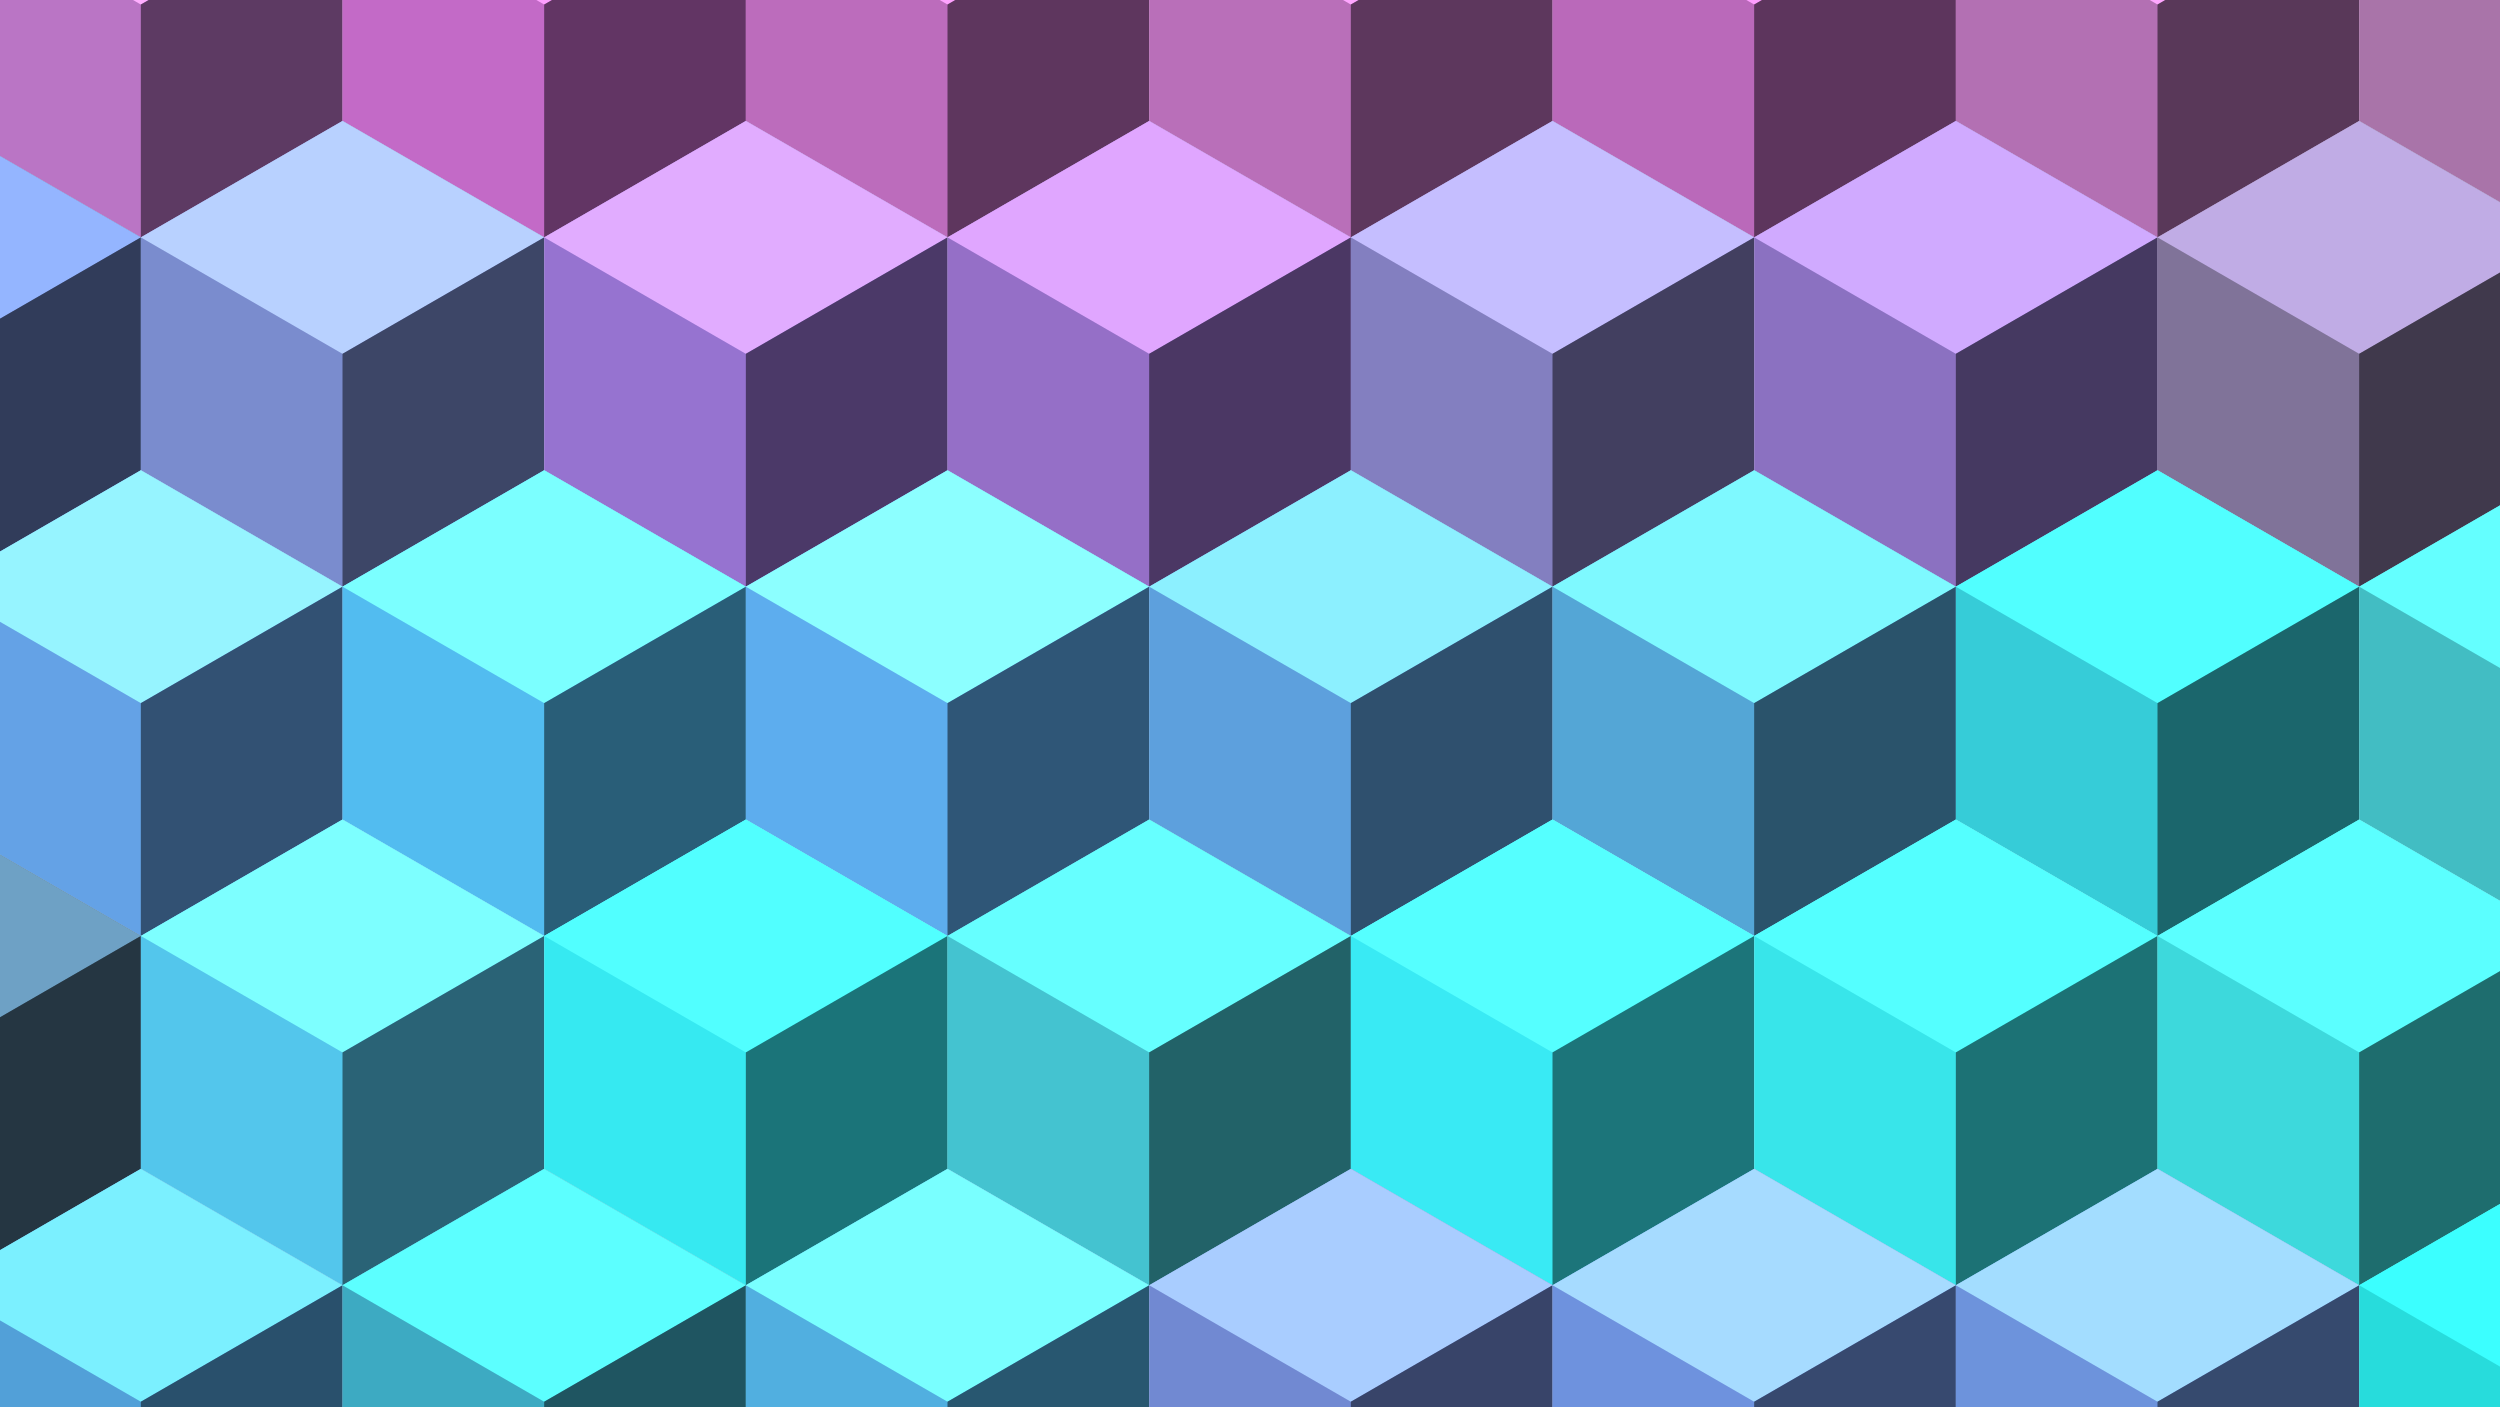
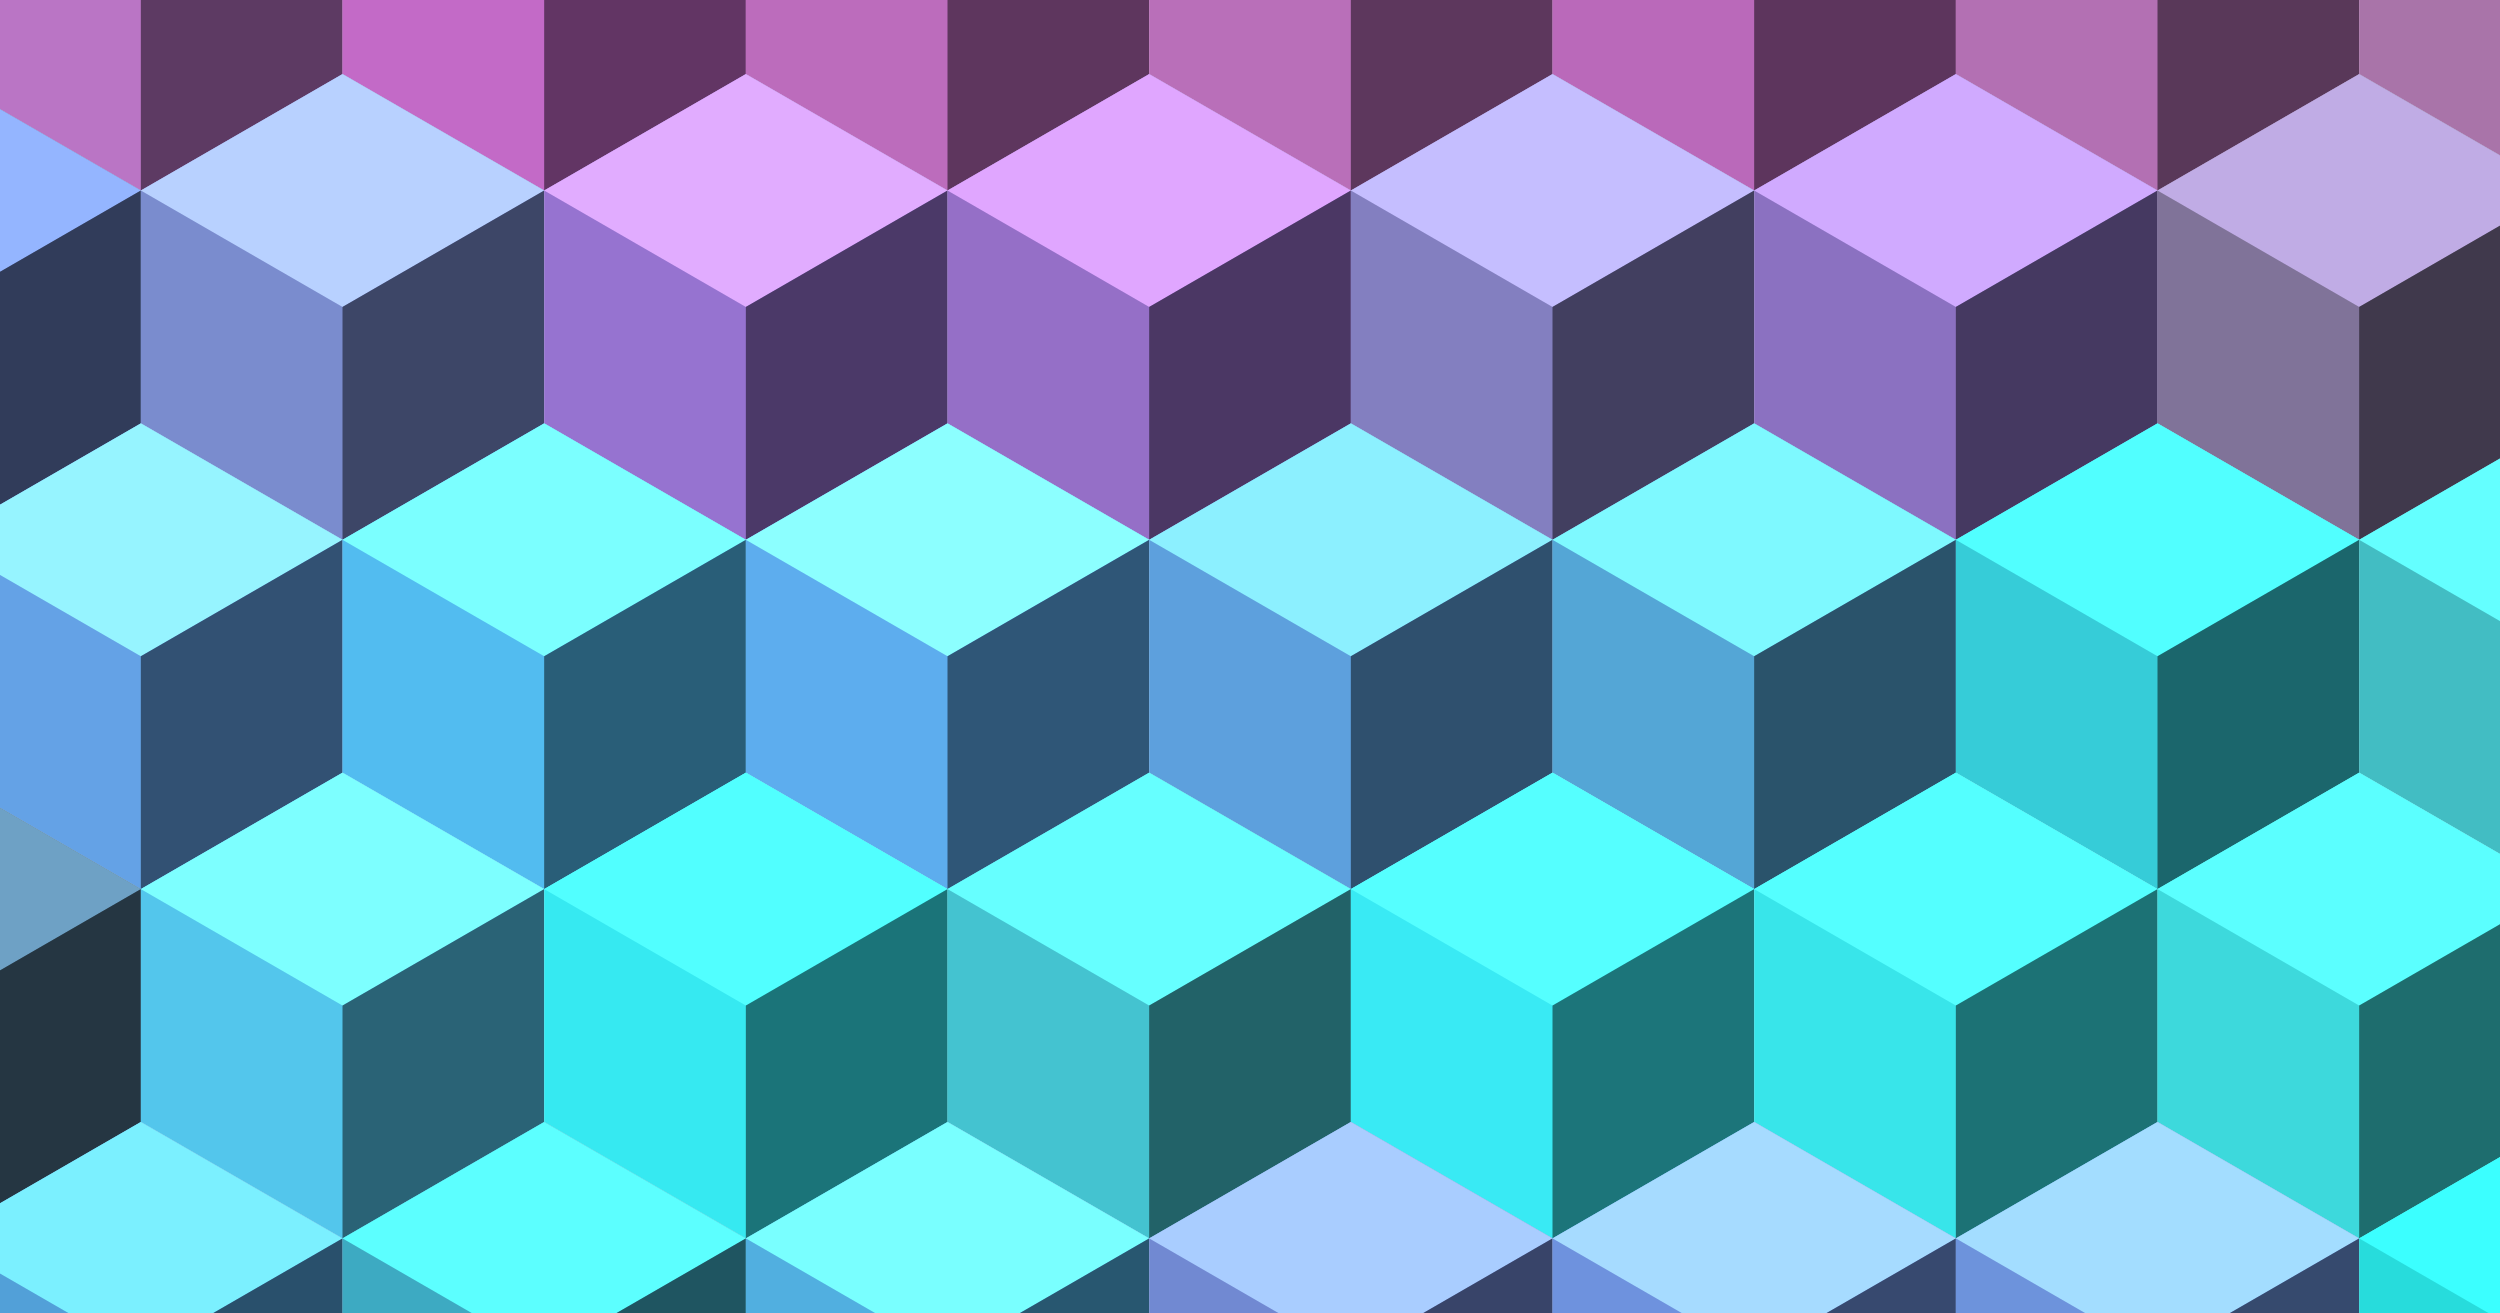
- <svg xmlns="http://www.w3.org/2000/svg" version="1.1" width="1200" height="675" viewBox="0,0,1200,675">
+ <svg xmlns="http://www.w3.org/2000/svg" version="1.1" width="1200" height="630" viewBox="0,0,1200,630">
  <g fill="none" fill-rule="nonzero" stroke="none" stroke-width="1" stroke-linecap="butt" stroke-linejoin="miter" stroke-miterlimit="10" stroke-dasharray="" stroke-dashoffset="0" font-family="none" font-weight="none" font-size="none" text-anchor="none" style="mix-blend-mode: normal">
    <g>
      <g>
-         <path d="M-126,-221.375l96.8,-55.888l96.8,55.888v111.775l-96.8,55.888l-96.8,-55.888z" fill="#000000" />
-         <path d="M-126,-221.375l96.8,-55.888l96.8,55.888l-96.8,55.888z" fill="#ffffff" />
-         <path d="M67.6,-221.375v111.775l-96.8,55.888v-111.775z" fill="#000000" />
-       </g>
-       <g>
-         <path d="M67.6,-221.375l96.8,-55.888l96.8,55.888v111.775l-96.8,55.888l-96.8,-55.888z" fill="#000000" />
-         <path d="M67.6,-221.375l96.8,-55.888l96.8,55.888l-96.8,55.888z" fill="#ffffff" />
-         <path d="M261.2,-221.375v111.775l-96.8,55.888v-111.775z" fill="#000000" />
-       </g>
-       <g>
-         <path d="M261.2,-221.375l96.8,-55.888l96.8,55.888v111.775l-96.8,55.888l-96.8,-55.888z" fill="#000000" />
-         <path d="M261.2,-221.375l96.8,-55.888l96.8,55.888l-96.8,55.888z" fill="#ffffff" />
-         <path d="M454.8,-221.375v111.775l-96.8,55.888v-111.775z" fill="#000000" />
-       </g>
-       <g>
-         <path d="M454.8,-221.375l96.8,-55.888l96.8,55.888v111.775l-96.8,55.888l-96.8,-55.888z" fill="#000000" />
-         <path d="M454.8,-221.375l96.8,-55.888l96.8,55.888l-96.8,55.888z" fill="#ffffff" />
-         <path d="M648.4,-221.375v111.775l-96.8,55.888v-111.775z" fill="#000000" />
-       </g>
-       <g>
-         <path d="M648.4,-221.375l96.8,-55.888l96.8,55.888v111.775l-96.8,55.888l-96.8,-55.888z" fill="#000000" />
-         <path d="M648.4,-221.375l96.8,-55.888l96.8,55.888l-96.8,55.888z" fill="#ffffff" />
-         <path d="M842,-221.375v111.775l-96.8,55.888v-111.775z" fill="#000000" />
-       </g>
-       <g>
-         <path d="M842,-221.375l96.8,-55.888l96.8,55.888v111.775l-96.8,55.888l-96.8,-55.888z" fill="#000000" />
-         <path d="M842,-221.375l96.8,-55.888l96.8,55.888l-96.8,55.888z" fill="#ffffff" />
-         <path d="M1035.6,-221.375v111.775l-96.8,55.888v-111.775z" fill="#000000" />
-       </g>
-       <g>
-         <path d="M1035.6,-221.375l96.8,-55.888l96.8,55.888v111.775l-96.8,55.888l-96.8,-55.888z" fill="#000000" />
-         <path d="M1035.6,-221.375l96.8,-55.888l96.8,55.888l-96.8,55.888z" fill="#ffffff" />
-         <path d="M1229.2,-221.375v111.775l-96.8,55.888v-111.775z" fill="#000000" />
-       </g>
-       <g>
-         <path d="M-29.2,-53.713l96.8,-55.888l96.8,55.888v111.775l-96.8,55.888l-96.8,-55.888z" fill="#ba75c5" />
-         <path d="M-29.2,-53.713l96.8,-55.888l96.8,55.888l-96.8,55.888z" fill="#ffafff" />
-         <path d="M164.4,-53.713v111.775l-96.8,55.888v-111.775z" fill="#5d3a63" />
-       </g>
-       <g>
-         <path d="M164.4,-53.713l96.8,-55.888l96.8,55.888v111.775l-96.8,55.888l-96.8,-55.888z" fill="#c36ac7" />
-         <path d="M164.4,-53.713l96.8,-55.888l96.8,55.888l-96.8,55.888z" fill="#ff9fff" />
-         <path d="M358,-53.713v111.775l-96.8,55.888v-111.775z" fill="#623564" />
-       </g>
-       <g>
-         <path d="M358,-53.713l96.8,-55.888l96.8,55.888v111.775l-96.8,55.888l-96.8,-55.888z" fill="#bc6cbc" />
-         <path d="M358,-53.713l96.8,-55.888l96.8,55.888l-96.8,55.888z" fill="#ffa2ff" />
-         <path d="M551.6,-53.713v111.775l-96.8,55.888v-111.775z" fill="#5e365e" />
-       </g>
-       <g>
-         <path d="M551.6,-53.713l96.8,-55.888l96.8,55.888v111.775l-96.8,55.888l-96.8,-55.888z" fill="#b96fb9" />
-         <path d="M551.6,-53.713l96.8,-55.888l96.8,55.888l-96.8,55.888z" fill="#ffa6ff" />
-         <path d="M745.2,-53.713v111.775l-96.8,55.888v-111.775z" fill="#5d375d" />
-       </g>
-       <g>
-         <path d="M745.2,-53.713l96.8,-55.888l96.8,55.888v111.775l-96.8,55.888l-96.8,-55.888z" fill="#ba69ba" />
-         <path d="M745.2,-53.713l96.8,-55.888l96.8,55.888l-96.8,55.888z" fill="#ff9eff" />
-         <path d="M938.8,-53.713v111.775l-96.8,55.888v-111.775z" fill="#5d355d" />
-       </g>
-       <g>
-         <path d="M938.8,-53.713l96.8,-55.888l96.8,55.888v111.775l-96.8,55.888l-96.8,-55.888z" fill="#b370b3" />
-         <path d="M938.8,-53.713l96.8,-55.888l96.8,55.888l-96.8,55.888z" fill="#ffa7ff" />
-         <path d="M1132.4,-53.713v111.775l-96.8,55.888v-111.775z" fill="#593859" />
-       </g>
-       <g>
-         <path d="M1132.4,-53.713l96.8,-55.888l96.8,55.888v111.775l-96.8,55.888l-96.8,-55.888z" fill="#a974a9" />
-         <path d="M1132.4,-53.713l96.8,-55.888l96.8,55.888l-96.8,55.888z" fill="#fdaefd" />
-         <path d="M1326,-53.713v111.775l-96.8,55.888v-111.775z" fill="#543a54" />
-       </g>
-       <g>
-         <path d="M-126,113.95l96.8,-55.888l96.8,55.888v111.775l-96.8,55.888l-96.8,-55.888z" fill="#6279b4" />
-         <path d="M-126,113.95l96.8,-55.888l96.8,55.888l-96.8,55.888z" fill="#94b5ff" />
-         <path d="M67.6,113.95v111.775l-96.8,55.888v-111.775z" fill="#313c5a" />
-       </g>
-       <g>
-         <path d="M67.6,113.95l96.8,-55.888l96.8,55.888v111.775l-96.8,55.888l-96.8,-55.888z" fill="#7a8cce" />
-         <path d="M67.6,113.95l96.8,-55.888l96.8,55.888l-96.8,55.888z" fill="#b8d1ff" />
-         <path d="M261.2,113.95v111.775l-96.8,55.888v-111.775z" fill="#3d4667" />
-       </g>
-       <g>
-         <path d="M261.2,113.95l96.8,-55.888l96.8,55.888v111.775l-96.8,55.888l-96.8,-55.888z" fill="#9673d0" />
-         <path d="M261.2,113.95l96.8,-55.888l96.8,55.888l-96.8,55.888z" fill="#e1acff" />
-         <path d="M454.8,113.95v111.775l-96.8,55.888v-111.775z" fill="#4b3968" />
-       </g>
-       <g>
-         <path d="M454.8,113.95l96.8,-55.888l96.8,55.888v111.775l-96.8,55.888l-96.8,-55.888z" fill="#956fc7" />
-         <path d="M454.8,113.95l96.8,-55.888l96.8,55.888l-96.8,55.888z" fill="#e0a6ff" />
-         <path d="M648.4,113.95v111.775l-96.8,55.888v-111.775z" fill="#4b3764" />
-       </g>
-       <g>
-         <path d="M648.4,113.95l96.8,-55.888l96.8,55.888v111.775l-96.8,55.888l-96.8,-55.888z" fill="#837fc0" />
-         <path d="M648.4,113.95l96.8,-55.888l96.8,55.888l-96.8,55.888z" fill="#c5beff" />
-         <path d="M842,113.95v111.775l-96.8,55.888v-111.775z" fill="#423f60" />
-       </g>
-       <g>
-         <path d="M842,113.95l96.8,-55.888l96.8,55.888v111.775l-96.8,55.888l-96.8,-55.888z" fill="#8b71c1" />
-         <path d="M842,113.95l96.8,-55.888l96.8,55.888l-96.8,55.888z" fill="#d0aaff" />
-         <path d="M1035.6,113.95v111.775l-96.8,55.888v-111.775z" fill="#453961" />
-       </g>
-       <g>
-         <path d="M1035.6,113.95l96.8,-55.888l96.8,55.888v111.775l-96.8,55.888l-96.8,-55.888z" fill="#807399" />
-         <path d="M1035.6,113.95l96.8,-55.888l96.8,55.888l-96.8,55.888z" fill="#c0ace5" />
-         <path d="M1229.2,113.95v111.775l-96.8,55.888v-111.775z" fill="#40394c" />
-       </g>
-       <g>
-         <path d="M-29.2,281.612l96.8,-55.888l96.8,55.888v111.775l-96.8,55.888l-96.8,-55.888z" fill="#64a2e6" />
-         <path d="M-29.2,281.612l96.8,-55.888l96.8,55.888l-96.8,55.888z" fill="#96f4ff" />
-         <path d="M164.4,281.612v111.775l-96.8,55.888v-111.775z" fill="#325173" />
-       </g>
-       <g>
-         <path d="M164.4,281.612l96.8,-55.888l96.8,55.888v111.775l-96.8,55.888l-96.8,-55.888z" fill="#52bcf0" />
-         <path d="M164.4,281.612l96.8,-55.888l96.8,55.888l-96.8,55.888z" fill="#7bffff" />
-         <path d="M358,281.612v111.775l-96.8,55.888v-111.775z" fill="#295e78" />
-       </g>
-       <g>
-         <path d="M358,281.612l96.8,-55.888l96.8,55.888v111.775l-96.8,55.888l-96.8,-55.888z" fill="#5dadee" />
-         <path d="M358,281.612l96.8,-55.888l96.8,55.888l-96.8,55.888z" fill="#8cffff" />
-         <path d="M551.6,281.612v111.775l-96.8,55.888v-111.775z" fill="#2f5677" />
-       </g>
-       <g>
-         <path d="M551.6,281.612l96.8,-55.888l96.8,55.888v111.775l-96.8,55.888l-96.8,-55.888z" fill="#5da0dd" />
-         <path d="M551.6,281.612l96.8,-55.888l96.8,55.888l-96.8,55.888z" fill="#8cf0ff" />
-         <path d="M745.2,281.612v111.775l-96.8,55.888v-111.775z" fill="#2f506e" />
-       </g>
-       <g>
-         <path d="M745.2,281.612l96.8,-55.888l96.8,55.888v111.775l-96.8,55.888l-96.8,-55.888z" fill="#54a6d6" />
-         <path d="M745.2,281.612l96.8,-55.888l96.8,55.888l-96.8,55.888z" fill="#7ef9ff" />
-         <path d="M938.8,281.612v111.775l-96.8,55.888v-111.775z" fill="#2a536b" />
-       </g>
-       <g>
-         <path d="M938.8,281.612l96.8,-55.888l96.8,55.888v111.775l-96.8,55.888l-96.8,-55.888z" fill="#36ccd8" />
-         <path d="M938.8,281.612l96.8,-55.888l96.8,55.888l-96.8,55.888z" fill="#51ffff" />
-         <path d="M1132.4,281.612v111.775l-96.8,55.888v-111.775z" fill="#1b666c" />
-       </g>
-       <g>
-         <path d="M1132.4,281.612l96.8,-55.888l96.8,55.888v111.775l-96.8,55.888l-96.8,-55.888z" fill="#42bdc3" />
-         <path d="M1132.4,281.612l96.8,-55.888l96.8,55.888l-96.8,55.888z" fill="#64ffff" />
-         <path d="M1326,281.612v111.775l-96.8,55.888v-111.775z" fill="#215e62" />
-       </g>
-       <g>
-         <path d="M-126,449.275l96.8,-55.888l96.8,55.888v111.775l-96.8,55.888l-96.8,-55.888z" fill="#496b83" />
-         <path d="M-126,449.275l96.8,-55.888l96.8,55.888l-96.8,55.888z" fill="#6ea1c5" />
-         <path d="M67.6,449.275v111.775l-96.8,55.888v-111.775z" fill="#253642" />
-       </g>
-       <g>
-         <path d="M67.6,449.275l96.8,-55.888l96.8,55.888v111.775l-96.8,55.888l-96.8,-55.888z" fill="#53c6ec" />
-         <path d="M67.6,449.275l96.8,-55.888l96.8,55.888l-96.8,55.888z" fill="#7dffff" />
-         <path d="M261.2,449.275v111.775l-96.8,55.888v-111.775z" fill="#2a6376" />
-       </g>
-       <g>
-         <path d="M261.2,449.275l96.8,-55.888l96.8,55.888v111.775l-96.8,55.888l-96.8,-55.888z" fill="#36e9f1" />
-         <path d="M261.2,449.275l96.8,-55.888l96.8,55.888l-96.8,55.888z" fill="#51ffff" />
-         <path d="M454.8,449.275v111.775l-96.8,55.888v-111.775z" fill="#1b7479" />
-       </g>
-       <g>
-         <path d="M454.8,449.275l96.8,-55.888l96.8,55.888v111.775l-96.8,55.888l-96.8,-55.888z" fill="#44c3d0" />
-         <path d="M454.8,449.275l96.8,-55.888l96.8,55.888l-96.8,55.888z" fill="#66ffff" />
-         <path d="M648.4,449.275v111.775l-96.8,55.888v-111.775z" fill="#226268" />
-       </g>
-       <g>
-         <path d="M648.4,449.275l96.8,-55.888l96.8,55.888v111.775l-96.8,55.888l-96.8,-55.888z" fill="#39eaf4" />
-         <path d="M648.4,449.275l96.8,-55.888l96.8,55.888l-96.8,55.888z" fill="#55ffff" />
-         <path d="M842,449.275v111.775l-96.8,55.888v-111.775z" fill="#1c757a" />
-       </g>
-       <g>
-         <path d="M842,449.275l96.8,-55.888l96.8,55.888v111.775l-96.8,55.888l-96.8,-55.888z" fill="#38e5ea" />
-         <path d="M842,449.275l96.8,-55.888l96.8,55.888l-96.8,55.888z" fill="#54ffff" />
-         <path d="M1035.6,449.275v111.775l-96.8,55.888v-111.775z" fill="#1c7275" />
-       </g>
-       <g>
-         <path d="M1035.6,449.275l96.8,-55.888l96.8,55.888v111.775l-96.8,55.888l-96.8,-55.888z" fill="#3dd9dc" />
-         <path d="M1035.6,449.275l96.8,-55.888l96.8,55.888l-96.8,55.888z" fill="#5bffff" />
-         <path d="M1229.2,449.275v111.775l-96.8,55.888v-111.775z" fill="#1e6d6e" />
-       </g>
-       <g>
-         <path d="M-29.2,616.938l96.8,-55.888l96.8,55.888v111.775l-96.8,55.888l-96.8,-55.888z" fill="#52a0d8" />
-         <path d="M-29.2,616.938l96.8,-55.888l96.8,55.888l-96.8,55.888z" fill="#7bf0ff" />
-         <path d="M164.4,616.938v111.775l-96.8,55.888v-111.775z" fill="#29506c" />
-       </g>
-       <g>
-         <path d="M164.4,616.938l96.8,-55.888l96.8,55.888v111.775l-96.8,55.888l-96.8,-55.888z" fill="#3daac2" />
-         <path d="M164.4,616.938l96.8,-55.888l96.8,55.888l-96.8,55.888z" fill="#5cffff" />
-         <path d="M358,616.938v111.775l-96.8,55.888v-111.775z" fill="#1f5561" />
-       </g>
-       <g>
-         <path d="M358,616.938l96.8,-55.888l96.8,55.888v111.775l-96.8,55.888l-96.8,-55.888z" fill="#51afe0" />
-         <path d="M358,616.938l96.8,-55.888l96.8,55.888l-96.8,55.888z" fill="#79ffff" />
-         <path d="M551.6,616.938v111.775l-96.8,55.888v-111.775z" fill="#285770" />
-       </g>
-       <g>
-         <path d="M551.6,616.938l96.8,-55.888l96.8,55.888v111.775l-96.8,55.888l-96.8,-55.888z" fill="#7189d2" />
-         <path d="M551.6,616.938l96.8,-55.888l96.8,55.888l-96.8,55.888z" fill="#a9cdff" />
-         <path d="M745.2,616.938v111.775l-96.8,55.888v-111.775z" fill="#384469" />
-       </g>
-       <g>
-         <path d="M745.2,616.938l96.8,-55.888l96.8,55.888v111.775l-96.8,55.888l-96.8,-55.888z" fill="#6e92de" />
-         <path d="M745.2,616.938l96.8,-55.888l96.8,55.888l-96.8,55.888z" fill="#a6dbff" />
-         <path d="M938.8,616.938v111.775l-96.8,55.888v-111.775z" fill="#37496f" />
-       </g>
-       <g>
-         <path d="M938.8,616.938l96.8,-55.888l96.8,55.888v111.775l-96.8,55.888l-96.8,-55.888z" fill="#6d93dc" />
-         <path d="M938.8,616.938l96.8,-55.888l96.8,55.888l-96.8,55.888z" fill="#a3ddff" />
-         <path d="M1132.4,616.938v111.775l-96.8,55.888v-111.775z" fill="#364a6e" />
-       </g>
-       <g>
-         <path d="M1132.4,616.938l96.8,-55.888l96.8,55.888v111.775l-96.8,55.888l-96.8,-55.888z" fill="#27dcdc" />
-         <path d="M1132.4,616.938l96.8,-55.888l96.8,55.888l-96.8,55.888z" fill="#3bffff" />
-         <path d="M1326,616.938v111.775l-96.8,55.888v-111.775z" fill="#146e6e" />
-       </g>
-       <g>
-         <path d="M-126,784.6l96.8,-55.888l96.8,55.888v111.775l-96.8,55.888l-96.8,-55.888z" fill="#000000" />
-         <path d="M-126,784.6l96.8,-55.888l96.8,55.888l-96.8,55.888z" fill="#ffffff" />
-         <path d="M67.6,784.6v111.775l-96.8,55.888v-111.775z" fill="#000000" />
-       </g>
-       <g>
-         <path d="M67.6,784.6l96.8,-55.888l96.8,55.888v111.775l-96.8,55.888l-96.8,-55.888z" fill="#000000" />
-         <path d="M67.6,784.6l96.8,-55.888l96.8,55.888l-96.8,55.888z" fill="#ffffff" />
-         <path d="M261.2,784.6v111.775l-96.8,55.888v-111.775z" fill="#000000" />
-       </g>
-       <g>
-         <path d="M261.2,784.6l96.8,-55.888l96.8,55.888v111.775l-96.8,55.888l-96.8,-55.888z" fill="#000000" />
-         <path d="M261.2,784.6l96.8,-55.888l96.8,55.888l-96.8,55.888z" fill="#ffffff" />
-         <path d="M454.8,784.6v111.775l-96.8,55.888v-111.775z" fill="#000000" />
-       </g>
-       <g>
-         <path d="M454.8,784.6l96.8,-55.888l96.8,55.888v111.775l-96.8,55.888l-96.8,-55.888z" fill="#000000" />
-         <path d="M454.8,784.6l96.8,-55.888l96.8,55.888l-96.8,55.888z" fill="#ffffff" />
-         <path d="M648.4,784.6v111.775l-96.8,55.888v-111.775z" fill="#000000" />
-       </g>
-       <g>
-         <path d="M648.4,784.6l96.8,-55.888l96.8,55.888v111.775l-96.8,55.888l-96.8,-55.888z" fill="#000000" />
-         <path d="M648.4,784.6l96.8,-55.888l96.8,55.888l-96.8,55.888z" fill="#ffffff" />
-         <path d="M842,784.6v111.775l-96.8,55.888v-111.775z" fill="#000000" />
-       </g>
-       <g>
-         <path d="M842,784.6l96.8,-55.888l96.8,55.888v111.775l-96.8,55.888l-96.8,-55.888z" fill="#000000" />
-         <path d="M842,784.6l96.8,-55.888l96.8,55.888l-96.8,55.888z" fill="#ffffff" />
-         <path d="M1035.6,784.6v111.775l-96.8,55.888v-111.775z" fill="#000000" />
-       </g>
-       <g>
-         <path d="M1035.6,784.6l96.8,-55.888l96.8,55.888v111.775l-96.8,55.888l-96.8,-55.888z" fill="#000000" />
-         <path d="M1035.6,784.6l96.8,-55.888l96.8,55.888l-96.8,55.888z" fill="#ffffff" />
-         <path d="M1229.2,784.6v111.775l-96.8,55.888v-111.775z" fill="#000000" />
+         <path d="M-126,-243.875l96.8,-55.888l96.8,55.888v111.775l-96.8,55.888l-96.8,-55.888z" fill="#000000" />
+         <path d="M-126,-243.875l96.8,-55.888l96.8,55.888l-96.8,55.888z" fill="#ffffff" />
+         <path d="M67.6,-243.875v111.775l-96.8,55.888v-111.775z" fill="#000000" />
+       </g>
+       <g>
+         <path d="M67.6,-243.875l96.8,-55.888l96.8,55.888v111.775l-96.8,55.888l-96.8,-55.888z" fill="#000000" />
+         <path d="M67.6,-243.875l96.8,-55.888l96.8,55.888l-96.8,55.888z" fill="#ffffff" />
+         <path d="M261.2,-243.875v111.775l-96.8,55.888v-111.775z" fill="#000000" />
+       </g>
+       <g>
+         <path d="M261.2,-243.875l96.8,-55.888l96.8,55.888v111.775l-96.8,55.888l-96.8,-55.888z" fill="#000000" />
+         <path d="M261.2,-243.875l96.8,-55.888l96.8,55.888l-96.8,55.888z" fill="#ffffff" />
+         <path d="M454.8,-243.875v111.775l-96.8,55.888v-111.775z" fill="#000000" />
+       </g>
+       <g>
+         <path d="M454.8,-243.875l96.8,-55.888l96.8,55.888v111.775l-96.8,55.888l-96.8,-55.888z" fill="#000000" />
+         <path d="M454.8,-243.875l96.8,-55.888l96.8,55.888l-96.8,55.888z" fill="#ffffff" />
+         <path d="M648.4,-243.875v111.775l-96.8,55.888v-111.775z" fill="#000000" />
+       </g>
+       <g>
+         <path d="M648.4,-243.875l96.8,-55.888l96.8,55.888v111.775l-96.8,55.888l-96.8,-55.888z" fill="#000000" />
+         <path d="M648.4,-243.875l96.8,-55.888l96.8,55.888l-96.8,55.888z" fill="#ffffff" />
+         <path d="M842,-243.875v111.775l-96.8,55.888v-111.775z" fill="#000000" />
+       </g>
+       <g>
+         <path d="M842,-243.875l96.8,-55.888l96.8,55.888v111.775l-96.8,55.888l-96.8,-55.888z" fill="#000000" />
+         <path d="M842,-243.875l96.8,-55.888l96.8,55.888l-96.8,55.888z" fill="#ffffff" />
+         <path d="M1035.6,-243.875v111.775l-96.8,55.888v-111.775z" fill="#000000" />
+       </g>
+       <g>
+         <path d="M1035.6,-243.875l96.8,-55.888l96.8,55.888v111.775l-96.8,55.888l-96.8,-55.888z" fill="#000000" />
+         <path d="M1035.6,-243.875l96.8,-55.888l96.8,55.888l-96.8,55.888z" fill="#ffffff" />
+         <path d="M1229.2,-243.875v111.775l-96.8,55.888v-111.775z" fill="#000000" />
+       </g>
+       <g>
+         <path d="M-29.2,-76.213l96.8,-55.888l96.8,55.888v111.775l-96.8,55.888l-96.8,-55.888z" fill="#ba75c5" />
+         <path d="M-29.2,-76.213l96.8,-55.888l96.8,55.888l-96.8,55.888z" fill="#ffafff" />
+         <path d="M164.4,-76.213v111.775l-96.8,55.888v-111.775z" fill="#5d3a63" />
+       </g>
+       <g>
+         <path d="M164.4,-76.213l96.8,-55.888l96.8,55.888v111.775l-96.8,55.888l-96.8,-55.888z" fill="#c36ac7" />
+         <path d="M164.4,-76.213l96.8,-55.888l96.8,55.888l-96.8,55.888z" fill="#ff9fff" />
+         <path d="M358,-76.213v111.775l-96.8,55.888v-111.775z" fill="#623564" />
+       </g>
+       <g>
+         <path d="M358,-76.213l96.8,-55.888l96.8,55.888v111.775l-96.8,55.888l-96.8,-55.888z" fill="#bc6cbc" />
+         <path d="M358,-76.213l96.8,-55.888l96.8,55.888l-96.8,55.888z" fill="#ffa2ff" />
+         <path d="M551.6,-76.213v111.775l-96.8,55.888v-111.775z" fill="#5e365e" />
+       </g>
+       <g>
+         <path d="M551.6,-76.213l96.8,-55.888l96.8,55.888v111.775l-96.8,55.888l-96.8,-55.888z" fill="#b96fb9" />
+         <path d="M551.6,-76.213l96.8,-55.888l96.8,55.888l-96.8,55.888z" fill="#ffa6ff" />
+         <path d="M745.2,-76.213v111.775l-96.8,55.888v-111.775z" fill="#5d375d" />
+       </g>
+       <g>
+         <path d="M745.2,-76.213l96.8,-55.888l96.8,55.888v111.775l-96.8,55.888l-96.8,-55.888z" fill="#ba69ba" />
+         <path d="M745.2,-76.213l96.8,-55.888l96.8,55.888l-96.8,55.888z" fill="#ff9eff" />
+         <path d="M938.8,-76.213v111.775l-96.8,55.888v-111.775z" fill="#5d355d" />
+       </g>
+       <g>
+         <path d="M938.8,-76.213l96.8,-55.888l96.8,55.888v111.775l-96.8,55.888l-96.8,-55.888z" fill="#b370b3" />
+         <path d="M938.8,-76.213l96.8,-55.888l96.8,55.888l-96.8,55.888z" fill="#ffa7ff" />
+         <path d="M1132.4,-76.213v111.775l-96.8,55.888v-111.775z" fill="#593859" />
+       </g>
+       <g>
+         <path d="M1132.4,-76.213l96.8,-55.888l96.8,55.888v111.775l-96.8,55.888l-96.8,-55.888z" fill="#a974a9" />
+         <path d="M1132.4,-76.213l96.8,-55.888l96.8,55.888l-96.8,55.888z" fill="#fdaefd" />
+         <path d="M1326,-76.213v111.775l-96.8,55.888v-111.775z" fill="#543a54" />
+       </g>
+       <g>
+         <path d="M-126,91.45l96.8,-55.888l96.8,55.888v111.775l-96.8,55.888l-96.8,-55.888z" fill="#6279b4" />
+         <path d="M-126,91.45l96.8,-55.888l96.8,55.888l-96.8,55.888z" fill="#94b5ff" />
+         <path d="M67.6,91.45v111.775l-96.8,55.888v-111.775z" fill="#313c5a" />
+       </g>
+       <g>
+         <path d="M67.6,91.45l96.8,-55.888l96.8,55.888v111.775l-96.8,55.888l-96.8,-55.888z" fill="#7a8cce" />
+         <path d="M67.6,91.45l96.8,-55.888l96.8,55.888l-96.8,55.888z" fill="#b8d1ff" />
+         <path d="M261.2,91.45v111.775l-96.8,55.888v-111.775z" fill="#3d4667" />
+       </g>
+       <g>
+         <path d="M261.2,91.45l96.8,-55.888l96.8,55.888v111.775l-96.8,55.888l-96.8,-55.888z" fill="#9673d0" />
+         <path d="M261.2,91.45l96.8,-55.888l96.8,55.888l-96.8,55.888z" fill="#e1acff" />
+         <path d="M454.8,91.45v111.775l-96.8,55.888v-111.775z" fill="#4b3968" />
+       </g>
+       <g>
+         <path d="M454.8,91.45l96.8,-55.888l96.8,55.888v111.775l-96.8,55.888l-96.8,-55.888z" fill="#956fc7" />
+         <path d="M454.8,91.45l96.8,-55.888l96.8,55.888l-96.8,55.888z" fill="#e0a6ff" />
+         <path d="M648.4,91.45v111.775l-96.8,55.888v-111.775z" fill="#4b3764" />
+       </g>
+       <g>
+         <path d="M648.4,91.45l96.8,-55.888l96.8,55.888v111.775l-96.8,55.888l-96.8,-55.888z" fill="#837fc0" />
+         <path d="M648.4,91.45l96.8,-55.888l96.8,55.888l-96.8,55.888z" fill="#c5beff" />
+         <path d="M842,91.45v111.775l-96.8,55.888v-111.775z" fill="#423f60" />
+       </g>
+       <g>
+         <path d="M842,91.45l96.8,-55.888l96.8,55.888v111.775l-96.8,55.888l-96.8,-55.888z" fill="#8b71c1" />
+         <path d="M842,91.45l96.8,-55.888l96.8,55.888l-96.8,55.888z" fill="#d0aaff" />
+         <path d="M1035.6,91.45v111.775l-96.8,55.888v-111.775z" fill="#453961" />
+       </g>
+       <g>
+         <path d="M1035.6,91.45l96.8,-55.888l96.8,55.888v111.775l-96.8,55.888l-96.8,-55.888z" fill="#807399" />
+         <path d="M1035.6,91.45l96.8,-55.888l96.8,55.888l-96.8,55.888z" fill="#c0ace5" />
+         <path d="M1229.2,91.45v111.775l-96.8,55.888v-111.775z" fill="#40394c" />
+       </g>
+       <g>
+         <path d="M-29.2,259.112l96.8,-55.888l96.8,55.888v111.775l-96.8,55.888l-96.8,-55.888z" fill="#64a2e6" />
+         <path d="M-29.2,259.112l96.8,-55.888l96.8,55.888l-96.8,55.888z" fill="#96f4ff" />
+         <path d="M164.4,259.112v111.775l-96.8,55.888v-111.775z" fill="#325173" />
+       </g>
+       <g>
+         <path d="M164.4,259.112l96.8,-55.888l96.8,55.888v111.775l-96.8,55.888l-96.8,-55.888z" fill="#52bcf0" />
+         <path d="M164.4,259.112l96.8,-55.888l96.8,55.888l-96.8,55.888z" fill="#7bffff" />
+         <path d="M358,259.112v111.775l-96.8,55.888v-111.775z" fill="#295e78" />
+       </g>
+       <g>
+         <path d="M358,259.112l96.8,-55.888l96.8,55.888v111.775l-96.8,55.888l-96.8,-55.888z" fill="#5dadee" />
+         <path d="M358,259.112l96.8,-55.888l96.8,55.888l-96.8,55.888z" fill="#8cffff" />
+         <path d="M551.6,259.112v111.775l-96.8,55.888v-111.775z" fill="#2f5677" />
+       </g>
+       <g>
+         <path d="M551.6,259.112l96.8,-55.888l96.8,55.888v111.775l-96.8,55.888l-96.8,-55.888z" fill="#5da0dd" />
+         <path d="M551.6,259.112l96.8,-55.888l96.8,55.888l-96.8,55.888z" fill="#8cf0ff" />
+         <path d="M745.2,259.112v111.775l-96.8,55.888v-111.775z" fill="#2f506e" />
+       </g>
+       <g>
+         <path d="M745.2,259.112l96.8,-55.888l96.8,55.888v111.775l-96.8,55.888l-96.8,-55.888z" fill="#54a6d6" />
+         <path d="M745.2,259.112l96.8,-55.888l96.8,55.888l-96.8,55.888z" fill="#7ef9ff" />
+         <path d="M938.8,259.112v111.775l-96.8,55.888v-111.775z" fill="#2a536b" />
+       </g>
+       <g>
+         <path d="M938.8,259.112l96.8,-55.888l96.8,55.888v111.775l-96.8,55.888l-96.8,-55.888z" fill="#36ccd8" />
+         <path d="M938.8,259.112l96.8,-55.888l96.8,55.888l-96.8,55.888z" fill="#51ffff" />
+         <path d="M1132.4,259.112v111.775l-96.8,55.888v-111.775z" fill="#1b666c" />
+       </g>
+       <g>
+         <path d="M1132.4,259.112l96.8,-55.888l96.8,55.888v111.775l-96.8,55.888l-96.8,-55.888z" fill="#42bdc3" />
+         <path d="M1132.4,259.112l96.8,-55.888l96.8,55.888l-96.8,55.888z" fill="#64ffff" />
+         <path d="M1326,259.112v111.775l-96.8,55.888v-111.775z" fill="#215e62" />
+       </g>
+       <g>
+         <path d="M-126,426.775l96.8,-55.888l96.8,55.888v111.775l-96.8,55.888l-96.8,-55.888z" fill="#496b83" />
+         <path d="M-126,426.775l96.8,-55.888l96.8,55.888l-96.8,55.888z" fill="#6ea1c5" />
+         <path d="M67.6,426.775v111.775l-96.8,55.888v-111.775z" fill="#253642" />
+       </g>
+       <g>
+         <path d="M67.6,426.775l96.8,-55.888l96.8,55.888v111.775l-96.8,55.888l-96.8,-55.888z" fill="#53c6ec" />
+         <path d="M67.6,426.775l96.8,-55.888l96.8,55.888l-96.8,55.888z" fill="#7dffff" />
+         <path d="M261.2,426.775v111.775l-96.8,55.888v-111.775z" fill="#2a6376" />
+       </g>
+       <g>
+         <path d="M261.2,426.775l96.8,-55.888l96.8,55.888v111.775l-96.8,55.888l-96.8,-55.888z" fill="#36e9f1" />
+         <path d="M261.2,426.775l96.8,-55.888l96.8,55.888l-96.8,55.888z" fill="#51ffff" />
+         <path d="M454.8,426.775v111.775l-96.8,55.888v-111.775z" fill="#1b7479" />
+       </g>
+       <g>
+         <path d="M454.8,426.775l96.8,-55.888l96.8,55.888v111.775l-96.8,55.888l-96.8,-55.888z" fill="#44c3d0" />
+         <path d="M454.8,426.775l96.8,-55.888l96.8,55.888l-96.8,55.888z" fill="#66ffff" />
+         <path d="M648.4,426.775v111.775l-96.8,55.888v-111.775z" fill="#226268" />
+       </g>
+       <g>
+         <path d="M648.4,426.775l96.8,-55.888l96.8,55.888v111.775l-96.8,55.888l-96.8,-55.888z" fill="#39eaf4" />
+         <path d="M648.4,426.775l96.8,-55.888l96.8,55.888l-96.8,55.888z" fill="#55ffff" />
+         <path d="M842,426.775v111.775l-96.8,55.888v-111.775z" fill="#1c757a" />
+       </g>
+       <g>
+         <path d="M842,426.775l96.8,-55.888l96.8,55.888v111.775l-96.8,55.888l-96.8,-55.888z" fill="#38e5ea" />
+         <path d="M842,426.775l96.8,-55.888l96.8,55.888l-96.8,55.888z" fill="#54ffff" />
+         <path d="M1035.6,426.775v111.775l-96.8,55.888v-111.775z" fill="#1c7275" />
+       </g>
+       <g>
+         <path d="M1035.6,426.775l96.8,-55.888l96.8,55.888v111.775l-96.8,55.888l-96.8,-55.888z" fill="#3dd9dc" />
+         <path d="M1035.6,426.775l96.8,-55.888l96.8,55.888l-96.8,55.888z" fill="#5bffff" />
+         <path d="M1229.2,426.775v111.775l-96.8,55.888v-111.775z" fill="#1e6d6e" />
+       </g>
+       <g>
+         <path d="M-29.2,594.438l96.8,-55.888l96.8,55.888v111.775l-96.8,55.888l-96.8,-55.888z" fill="#52a0d8" />
+         <path d="M-29.2,594.438l96.8,-55.888l96.8,55.888l-96.8,55.888z" fill="#7bf0ff" />
+         <path d="M164.4,594.438v111.775l-96.8,55.888v-111.775z" fill="#29506c" />
+       </g>
+       <g>
+         <path d="M164.4,594.438l96.8,-55.888l96.8,55.888v111.775l-96.8,55.888l-96.8,-55.888z" fill="#3daac2" />
+         <path d="M164.4,594.438l96.8,-55.888l96.8,55.888l-96.8,55.888z" fill="#5cffff" />
+         <path d="M358,594.438v111.775l-96.8,55.888v-111.775z" fill="#1f5561" />
+       </g>
+       <g>
+         <path d="M358,594.438l96.8,-55.888l96.8,55.888v111.775l-96.8,55.888l-96.8,-55.888z" fill="#51afe0" />
+         <path d="M358,594.438l96.8,-55.888l96.8,55.888l-96.8,55.888z" fill="#79ffff" />
+         <path d="M551.6,594.438v111.775l-96.8,55.888v-111.775z" fill="#285770" />
+       </g>
+       <g>
+         <path d="M551.6,594.438l96.8,-55.888l96.8,55.888v111.775l-96.8,55.888l-96.8,-55.888z" fill="#7189d2" />
+         <path d="M551.6,594.438l96.8,-55.888l96.8,55.888l-96.8,55.888z" fill="#a9cdff" />
+         <path d="M745.2,594.438v111.775l-96.8,55.888v-111.775z" fill="#384469" />
+       </g>
+       <g>
+         <path d="M745.2,594.438l96.8,-55.888l96.8,55.888v111.775l-96.8,55.888l-96.8,-55.888z" fill="#6e92de" />
+         <path d="M745.2,594.438l96.8,-55.888l96.8,55.888l-96.8,55.888z" fill="#a6dbff" />
+         <path d="M938.8,594.438v111.775l-96.8,55.888v-111.775z" fill="#37496f" />
+       </g>
+       <g>
+         <path d="M938.8,594.438l96.8,-55.888l96.8,55.888v111.775l-96.8,55.888l-96.8,-55.888z" fill="#6d93dc" />
+         <path d="M938.8,594.438l96.8,-55.888l96.8,55.888l-96.8,55.888z" fill="#a3ddff" />
+         <path d="M1132.4,594.438v111.775l-96.8,55.888v-111.775z" fill="#364a6e" />
+       </g>
+       <g>
+         <path d="M1132.4,594.438l96.8,-55.888l96.8,55.888v111.775l-96.8,55.888l-96.8,-55.888z" fill="#27dcdc" />
+         <path d="M1132.4,594.438l96.8,-55.888l96.8,55.888l-96.8,55.888z" fill="#3bffff" />
+         <path d="M1326,594.438v111.775l-96.8,55.888v-111.775z" fill="#146e6e" />
+       </g>
+       <g>
+         <path d="M-126,762.1l96.8,-55.888l96.8,55.888v111.775l-96.8,55.888l-96.8,-55.888z" fill="#000000" />
+         <path d="M-126,762.1l96.8,-55.888l96.8,55.888l-96.8,55.888z" fill="#ffffff" />
+         <path d="M67.6,762.1v111.775l-96.8,55.888v-111.775z" fill="#000000" />
+       </g>
+       <g>
+         <path d="M67.6,762.1l96.8,-55.888l96.8,55.888v111.775l-96.8,55.888l-96.8,-55.888z" fill="#000000" />
+         <path d="M67.6,762.1l96.8,-55.888l96.8,55.888l-96.8,55.888z" fill="#ffffff" />
+         <path d="M261.2,762.1v111.775l-96.8,55.888v-111.775z" fill="#000000" />
+       </g>
+       <g>
+         <path d="M261.2,762.1l96.8,-55.888l96.8,55.888v111.775l-96.8,55.888l-96.8,-55.888z" fill="#000000" />
+         <path d="M261.2,762.1l96.8,-55.888l96.8,55.888l-96.8,55.888z" fill="#ffffff" />
+         <path d="M454.8,762.1v111.775l-96.8,55.888v-111.775z" fill="#000000" />
+       </g>
+       <g>
+         <path d="M454.8,762.1l96.8,-55.888l96.8,55.888v111.775l-96.8,55.888l-96.8,-55.888z" fill="#000000" />
+         <path d="M454.8,762.1l96.8,-55.888l96.8,55.888l-96.8,55.888z" fill="#ffffff" />
+         <path d="M648.4,762.1v111.775l-96.8,55.888v-111.775z" fill="#000000" />
+       </g>
+       <g>
+         <path d="M648.4,762.1l96.8,-55.888l96.8,55.888v111.775l-96.8,55.888l-96.8,-55.888z" fill="#000000" />
+         <path d="M648.4,762.1l96.8,-55.888l96.8,55.888l-96.8,55.888z" fill="#ffffff" />
+         <path d="M842,762.1v111.775l-96.8,55.888v-111.775z" fill="#000000" />
+       </g>
+       <g>
+         <path d="M842,762.1l96.8,-55.888l96.8,55.888v111.775l-96.8,55.888l-96.8,-55.888z" fill="#000000" />
+         <path d="M842,762.1l96.8,-55.888l96.8,55.888l-96.8,55.888z" fill="#ffffff" />
+         <path d="M1035.6,762.1v111.775l-96.8,55.888v-111.775z" fill="#000000" />
+       </g>
+       <g>
+         <path d="M1035.6,762.1l96.8,-55.888l96.8,55.888v111.775l-96.8,55.888l-96.8,-55.888z" fill="#000000" />
+         <path d="M1035.6,762.1l96.8,-55.888l96.8,55.888l-96.8,55.888z" fill="#ffffff" />
+         <path d="M1229.2,762.1v111.775l-96.8,55.888v-111.775z" fill="#000000" />
      </g>
    </g>
  </g>
</svg>
